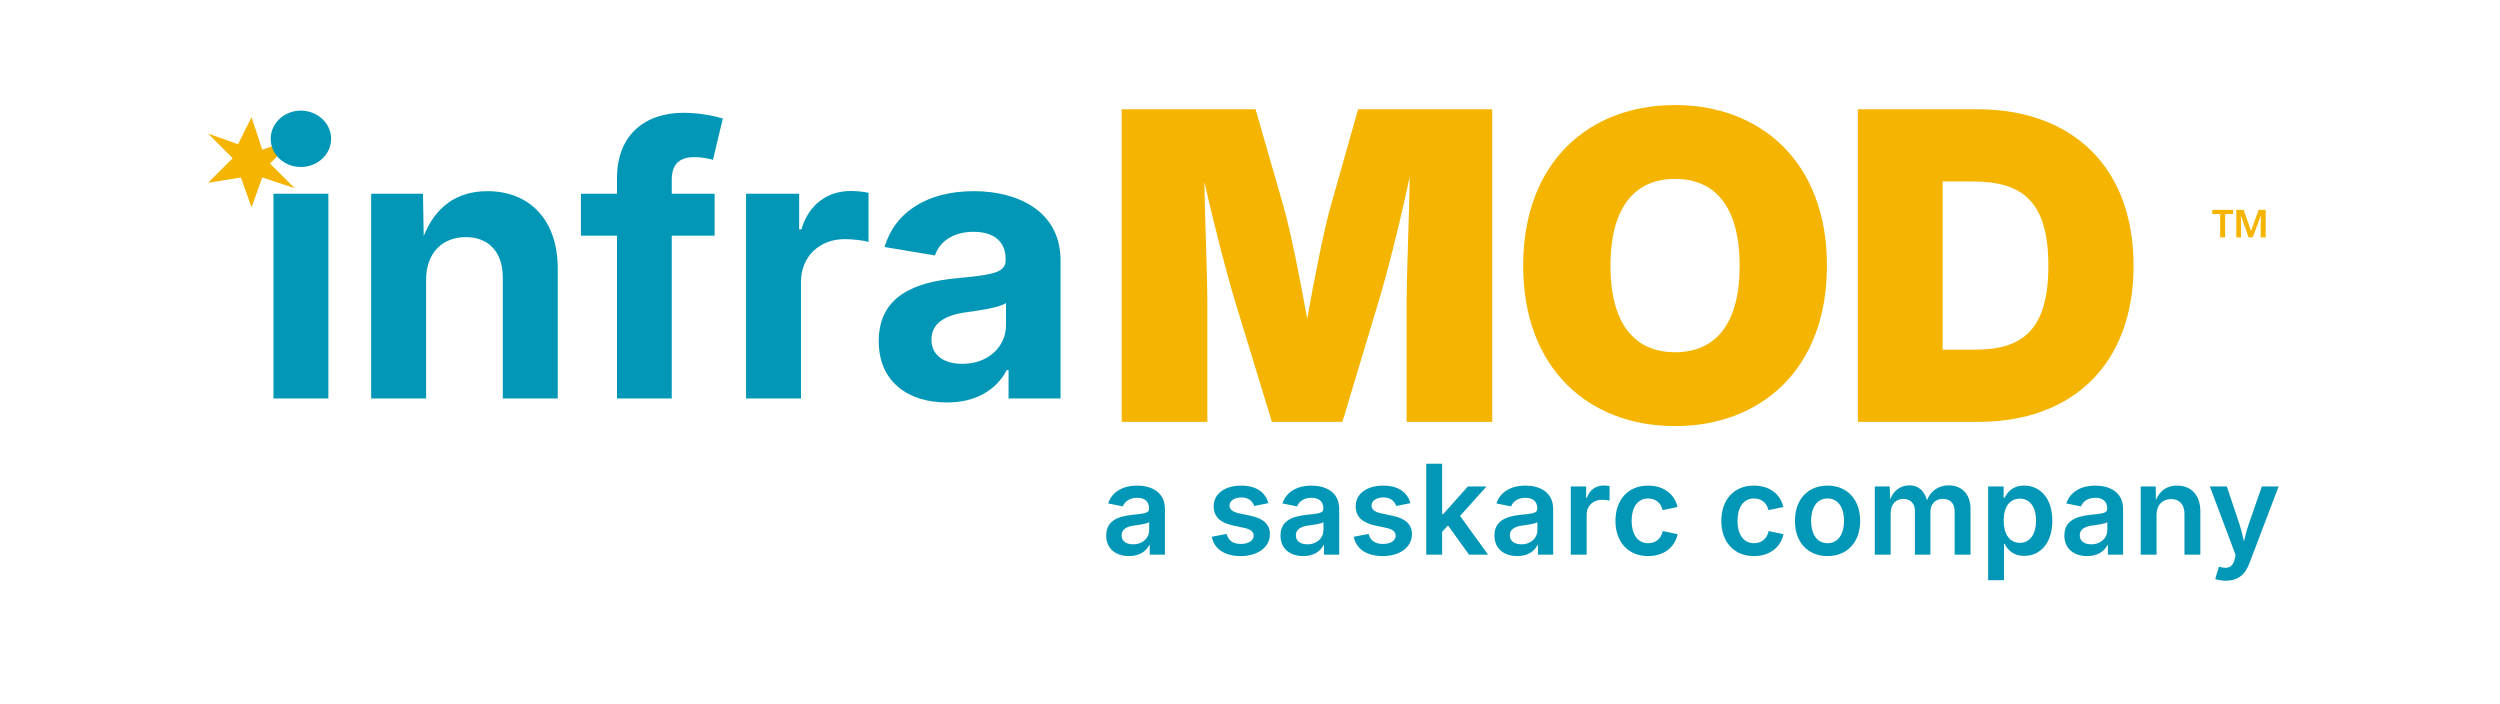
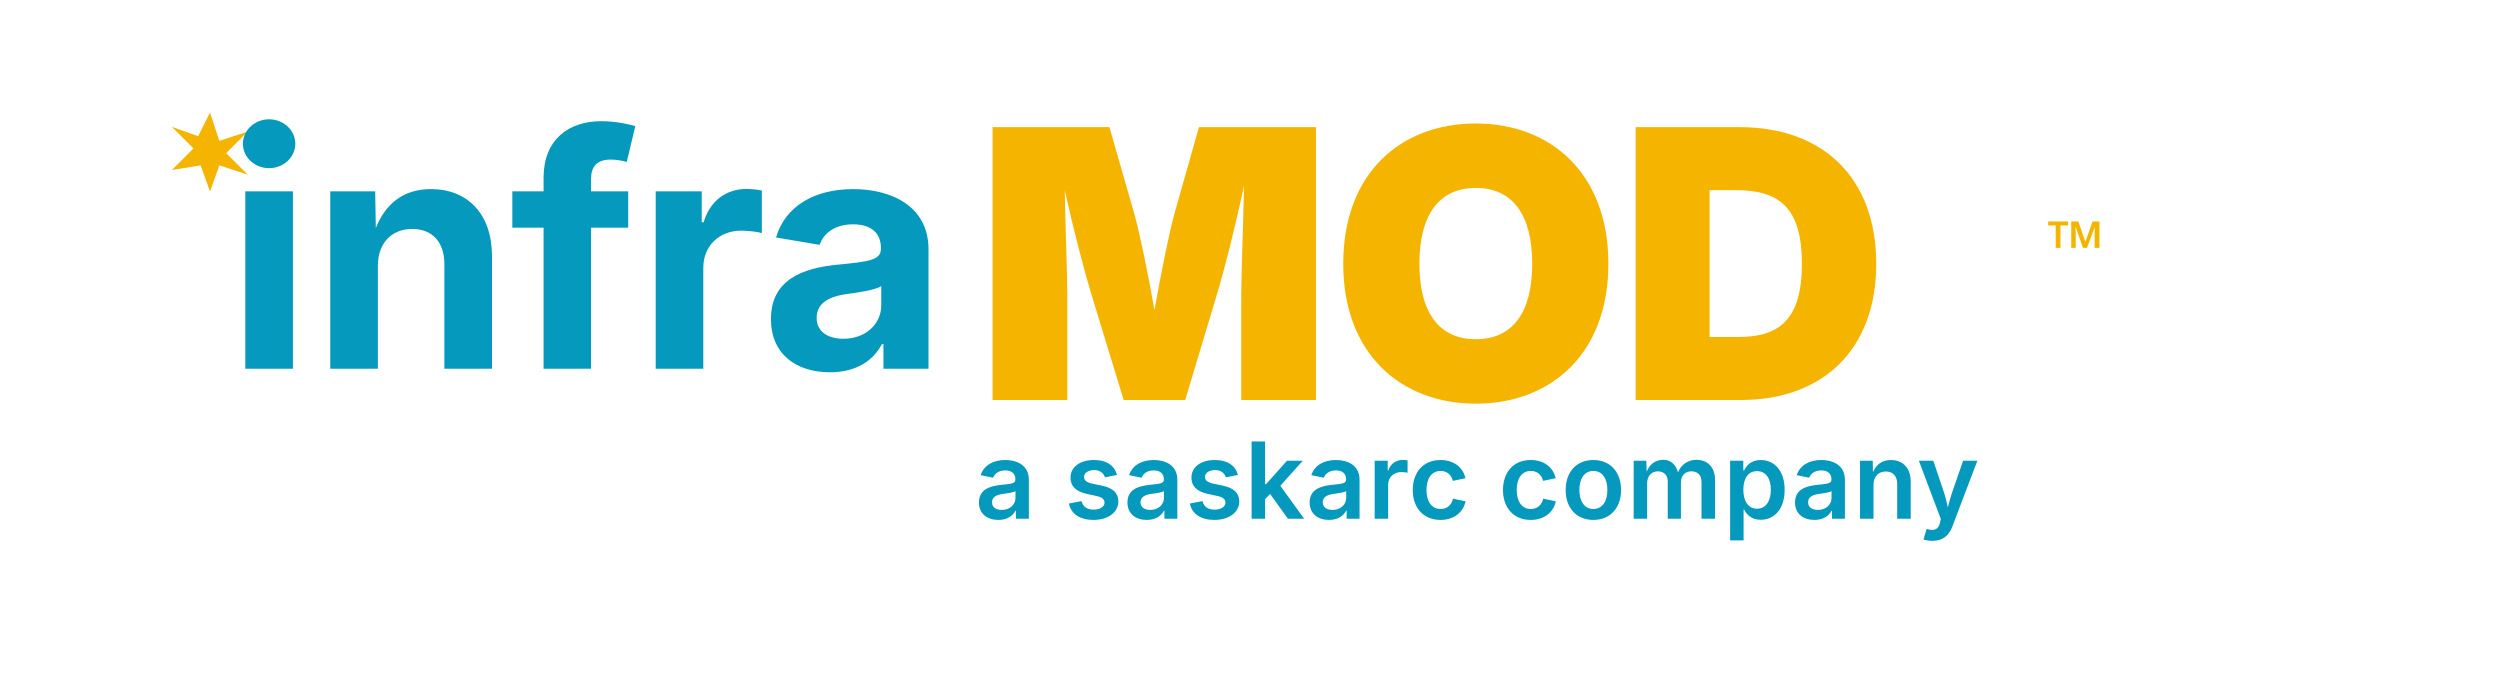
- <svg xmlns="http://www.w3.org/2000/svg" width="640" height="180" viewBox="0 0 640 180">
+ <svg xmlns="http://www.w3.org/2000/svg" width="800" height="220" viewBox="0 0 800 220">
  <defs>
    <style>
-       .word { fill: #0297b7; font-family: 'Segoe UI', 'Inter', system-ui, -apple-system, sans-serif; font-size: 96px; font-weight: 700; letter-spacing: -1px; }
-       .mod  { fill: #f4b400; font-family: 'Segoe UI Black', 'Segoe UI', 'Inter', system-ui, -apple-system, sans-serif; font-size: 110px; font-weight: 900; letter-spacing: -1px; }
-       .tag  { fill: #0297b7; font-family: 'Segoe UI', 'Inter', system-ui, -apple-system, sans-serif; font-size: 32px; font-weight: 600; letter-spacing: 0.2px; }
+       .word { fill: #0599bd; font-family: 'Segoe UI Semibold', 'Inter', 'Nunito Sans', system-ui, -apple-system, sans-serif; font-size: 104px; font-weight: 700; letter-spacing: -1px; }
+       .mod  { fill: #f4b400; font-family: 'Segoe UI Black', 'Inter', system-ui, -apple-system, sans-serif; font-size: 120px; font-weight: 900; letter-spacing: -1px; }
+       .tag  { fill: #0599bd; font-family: 'Segoe UI Semibold', 'Inter', system-ui, -apple-system, sans-serif; font-size: 34px; font-weight: 600; letter-spacing: 0.25px; }
    </style>
  </defs>
-   <g transform="translate(56 30) scale(1.05)" fill="#f4b400">
+   <g transform="translate(58 36) scale(1.15)" fill="#f4b400">
    <path d="M8 0l2.6 7.9 7.9-2.6-6 6 6 6-7.9-2.6L8 22l-2.6-7.3L-2.6 16l6-6-6-6 7.3 2.6z" />
  </g>
-   <text class="word" x="64" y="102">infra</text>
-   <text class="mod" x="282" y="108">MOD</text>
-   <text x="566" y="68" font-family="Segoe UI" font-size="20" fill="#f4b400">™</text>
-   <text class="tag" x="282" y="142">a saskarc company</text>
+   <text class="word" x="72" y="118">infra</text>
+   <text class="mod" x="312" y="128">MOD</text>
+   <text x="655" y="88" font-family="Segoe UI" font-size="24" fill="#f4b400">™</text>
+   <text class="tag" x="312" y="166">a saskarc company</text>
</svg>
